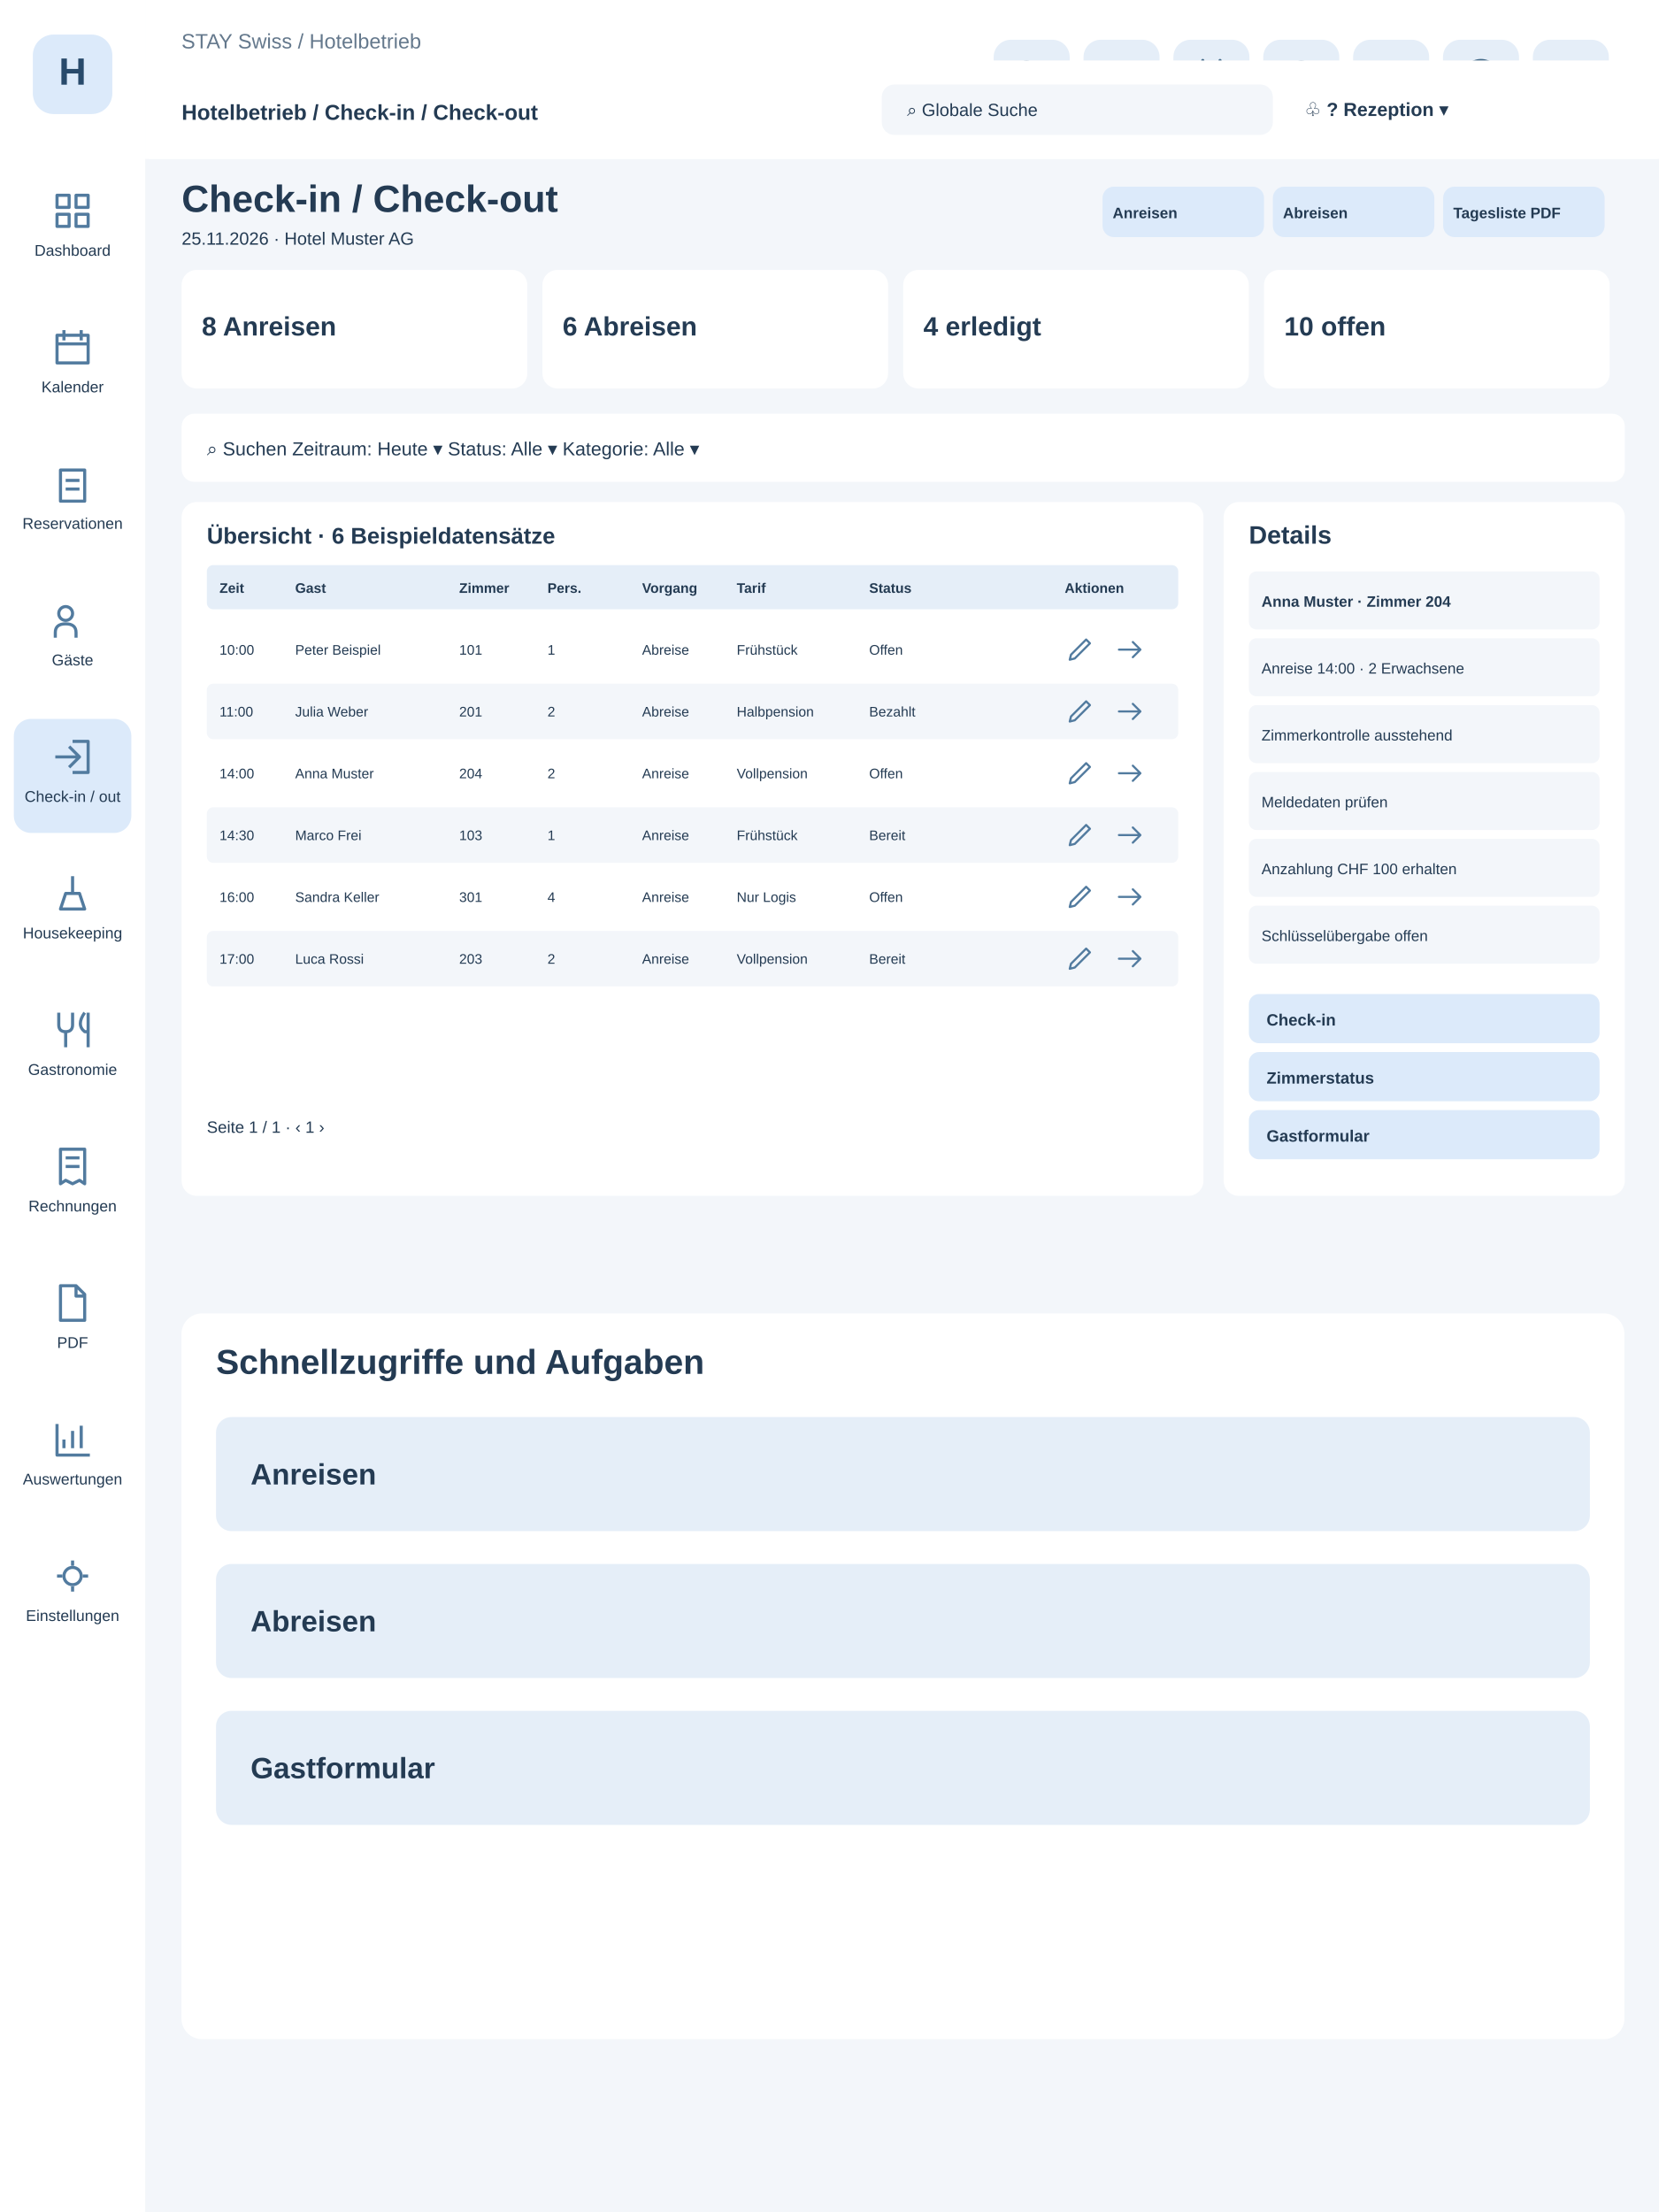
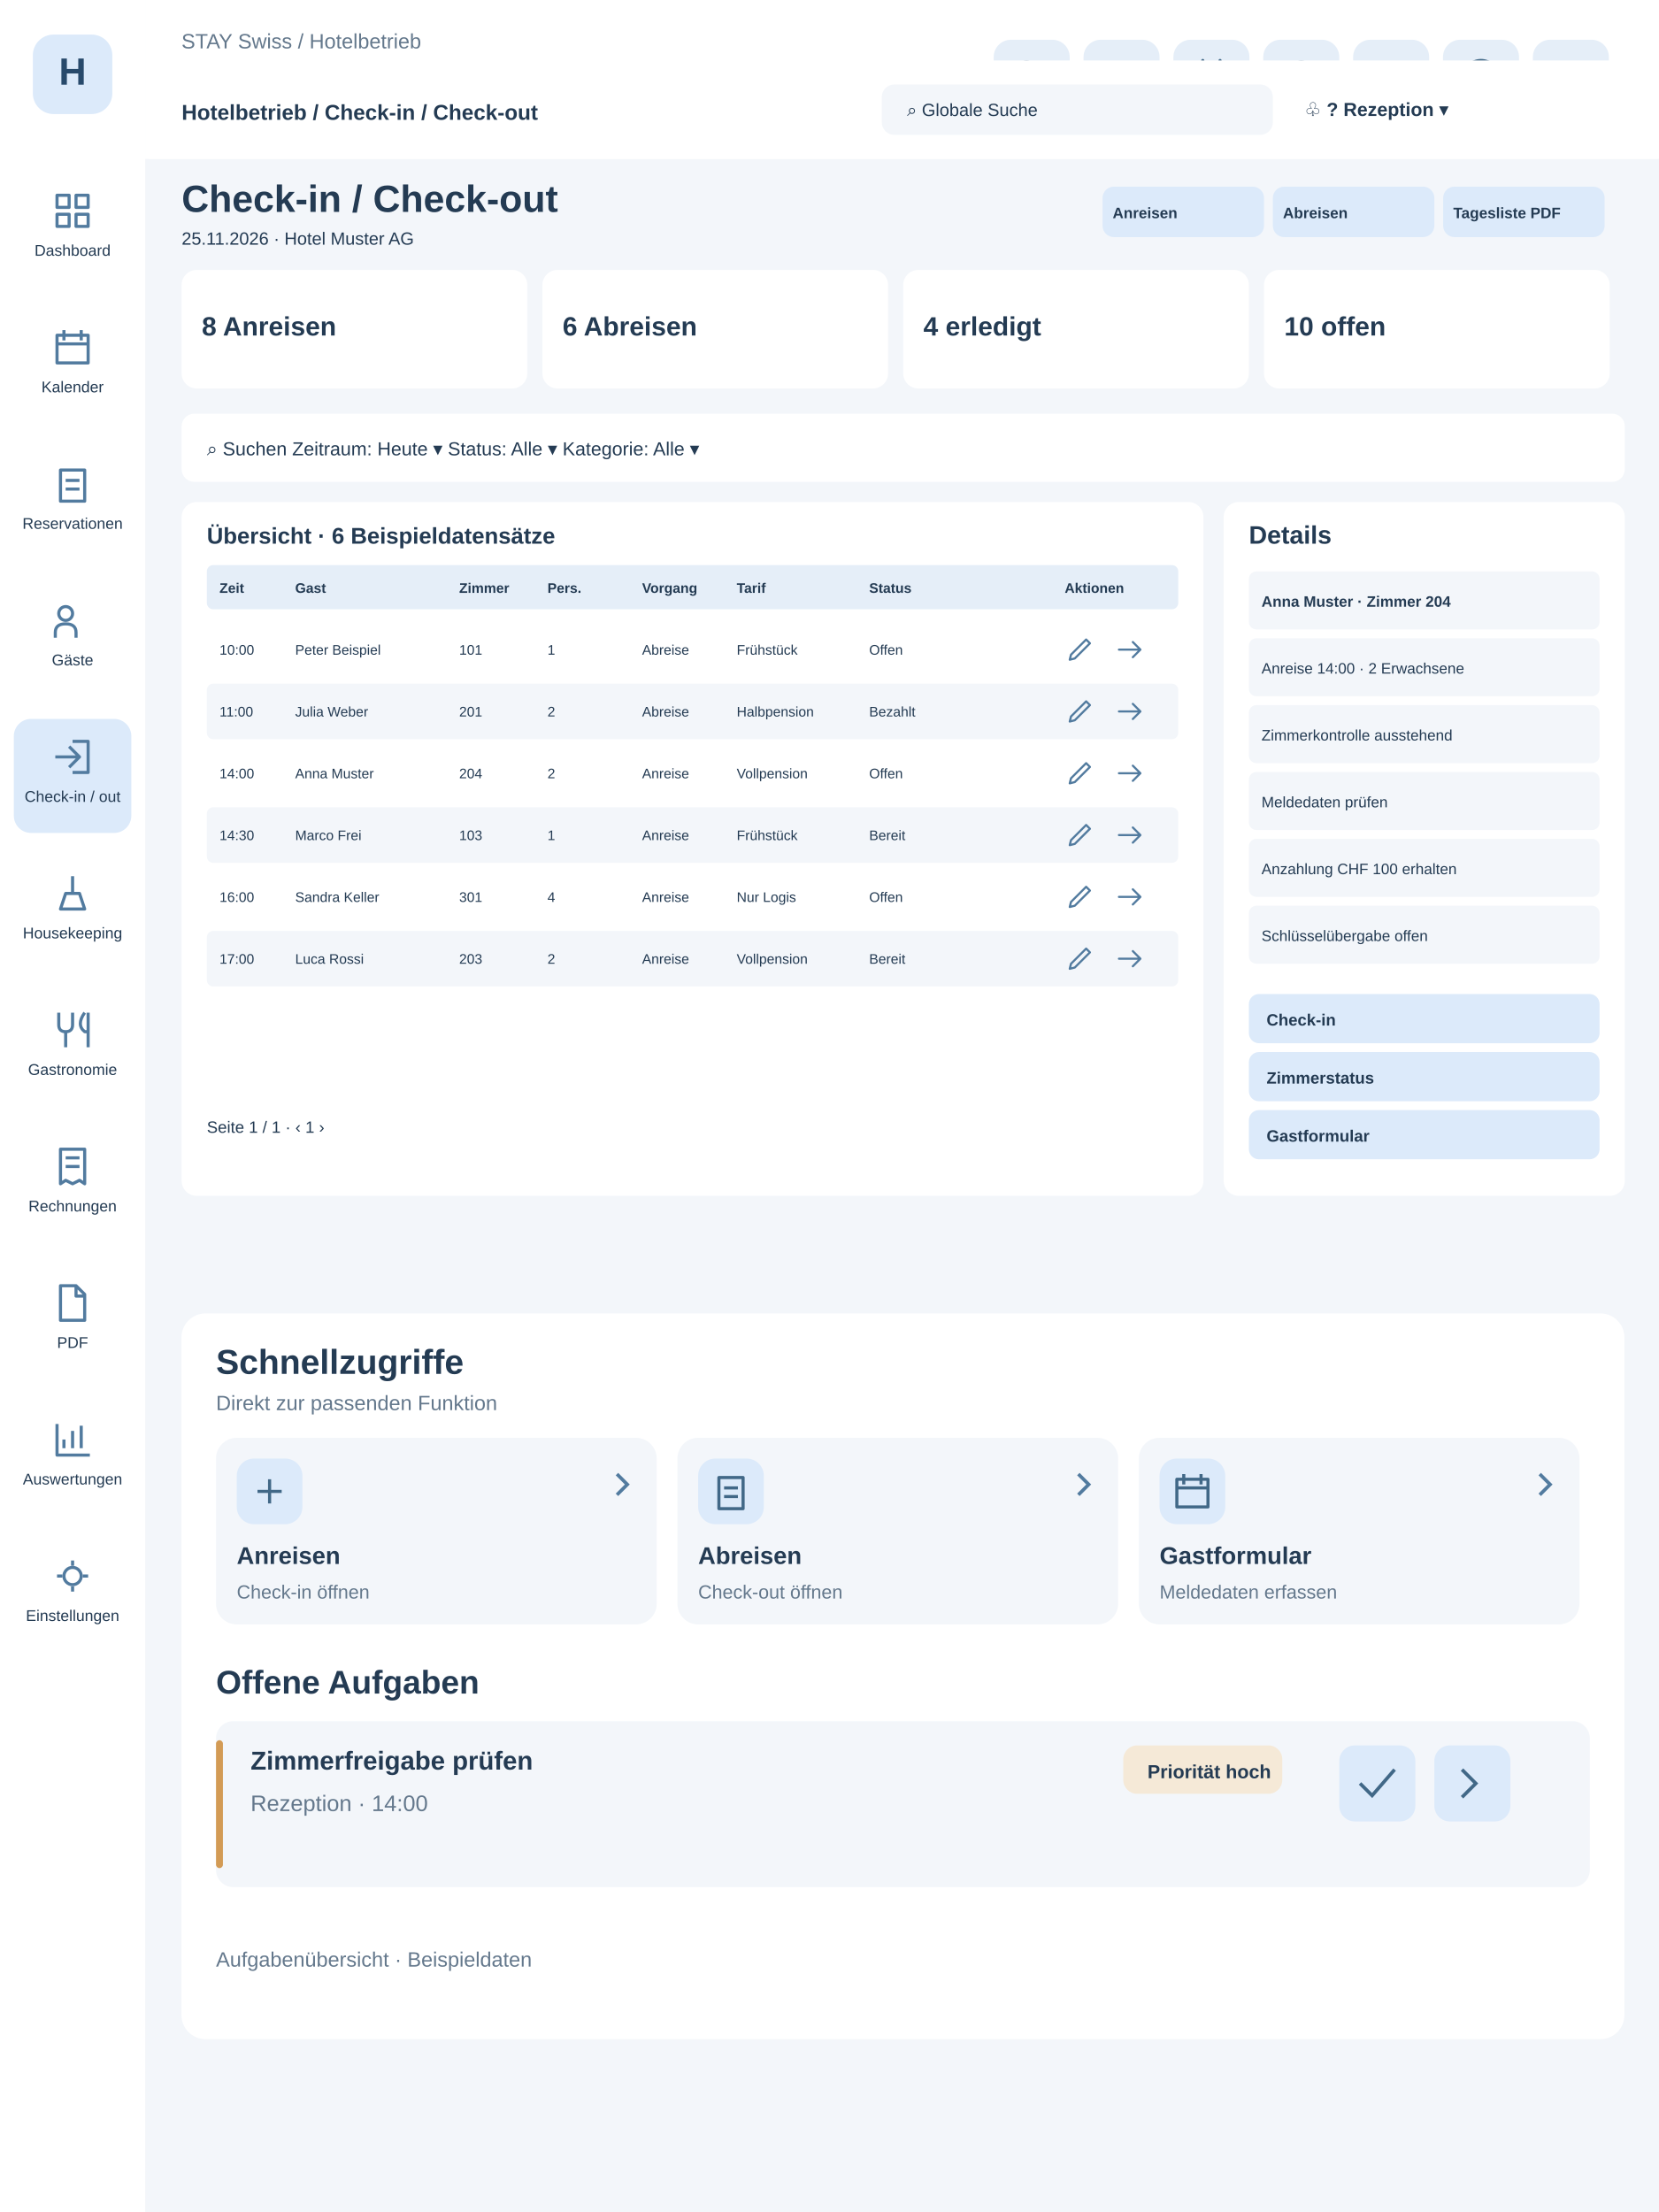
<svg xmlns="http://www.w3.org/2000/svg" width="960" height="1280" viewBox="0 0 960 1280">
  <style>.nav:hover rect,.quick:hover rect{fill:#c5dff4}</style>
  <rect width="960" height="1280" fill="#f3f6fa" />
  <rect width="84" height="1280" fill="#fff" />
  <rect x="19" y="20" width="46" height="46" rx="12" fill="#dceafa" />
  <text x="42" y="49" text-anchor="middle" font-family="Arial" font-weight="700" font-size="22" fill="#284a6b">H</text>
  <g class="nav" tabindex="0">
    <rect x="8" y="100" width="68" height="66" rx="10" fill="#fff" />
    <g transform="translate(30,110)" stroke="#527b9f" stroke-width="1.8" fill="none" stroke-linejoin="round">
      <path d="M3 3h7v7H3zM14 3h7v7h-7zM3 14h7v7H3zM14 14h7v7h-7z" />
    </g>
    <text x="42" y="148" text-anchor="middle" font-family="Arial" font-size="9" fill="#243b53">Dashboard</text>
  </g>
  <g class="nav" tabindex="0">
    <rect x="8" y="179" width="68" height="66" rx="10" fill="#fff" />
    <g transform="translate(30,189)" stroke="#527b9f" stroke-width="1.8" fill="none" stroke-linejoin="round">
      <path d="M3 5h18v16H3zM7 2v6M17 2v6M3 10h18" />
    </g>
    <text x="42" y="227" text-anchor="middle" font-family="Arial" font-size="9" fill="#243b53">Kalender</text>
  </g>
  <g class="nav" tabindex="0">
    <rect x="8" y="258" width="68" height="66" rx="10" fill="#fff" />
    <g transform="translate(30,268)" stroke="#527b9f" stroke-width="1.8" fill="none" stroke-linejoin="round">
      <path d="M5 4h14v18H5zM8 10h8M8 15h8" />
    </g>
    <text x="42" y="306" text-anchor="middle" font-family="Arial" font-size="9" fill="#243b53">Reservationen</text>
  </g>
  <g class="nav" tabindex="0">
    <rect x="8" y="337" width="68" height="66" rx="10" fill="#fff" />
    <g transform="translate(30,347)" stroke="#527b9f" stroke-width="1.8" fill="none" stroke-linejoin="round">
      <path d="M8 12a4 4 0 1 0 0-8a4 4 0 1 0 0 8M2 22v-3q0-5 6-5t6 5v3" />
    </g>
    <text x="42" y="385" text-anchor="middle" font-family="Arial" font-size="9" fill="#243b53">Gäste</text>
  </g>
  <g class="nav" tabindex="0">
    <rect x="8" y="416" width="68" height="66" rx="10" fill="#dceafa" />
    <g transform="translate(30,426)" stroke="#527b9f" stroke-width="1.8" fill="none" stroke-linejoin="round">
      <path d="M12 3h9v18h-9M2 12h14M10 6l6 6-6 6" />
    </g>
    <text x="42" y="464" text-anchor="middle" font-family="Arial" font-size="9" fill="#243b53">Check-in / out</text>
  </g>
  <g class="nav" tabindex="0">
    <rect x="8" y="495" width="68" height="66" rx="10" fill="#fff" />
    <g transform="translate(30,505)" stroke="#527b9f" stroke-width="1.8" fill="none" stroke-linejoin="round">
      <path d="M5 21h14l-3-9H8zM12 12V2" />
    </g>
    <text x="42" y="543" text-anchor="middle" font-family="Arial" font-size="9" fill="#243b53">Housekeeping</text>
  </g>
  <g class="nav" tabindex="0">
    <rect x="8" y="574" width="68" height="66" rx="10" fill="#fff" />
    <g transform="translate(30,584)" stroke="#527b9f" stroke-width="1.8" fill="none" stroke-linejoin="round">
      <path d="M4 2v7q0 4 4 4t4-4V2M8 13v9M19 2q-5 7 0 11h2M21 2v20" />
    </g>
    <text x="42" y="622" text-anchor="middle" font-family="Arial" font-size="9" fill="#243b53">Gastronomie</text>
  </g>
  <g class="nav" tabindex="0">
    <rect x="8" y="653" width="68" height="66" rx="10" fill="#fff" />
    <g transform="translate(30,663)" stroke="#527b9f" stroke-width="1.8" fill="none" stroke-linejoin="round">
      <path d="M5 2h14v20l-3-2-4 2-4-2-3 2zM8 7h8M8 12h8" />
    </g>
    <text x="42" y="701" text-anchor="middle" font-family="Arial" font-size="9" fill="#243b53">Rechnungen</text>
  </g>
  <g class="nav" tabindex="0">
    <rect x="8" y="732" width="68" height="66" rx="10" fill="#fff" />
    <g transform="translate(30,742)" stroke="#527b9f" stroke-width="1.8" fill="none" stroke-linejoin="round">
      <path d="M5 2h9l5 5v15H5zM14 2v6h5" />
    </g>
    <text x="42" y="780" text-anchor="middle" font-family="Arial" font-size="9" fill="#243b53">PDF</text>
  </g>
  <g class="nav" tabindex="0">
    <rect x="8" y="811" width="68" height="66" rx="10" fill="#fff" />
    <g transform="translate(30,821)" stroke="#527b9f" stroke-width="1.8" fill="none" stroke-linejoin="round">
      <path d="M3 3v18h19M7 17v-5M12 17V7M17 17V4" />
    </g>
    <text x="42" y="859" text-anchor="middle" font-family="Arial" font-size="9" fill="#243b53">Auswertungen</text>
  </g>
  <g class="nav" tabindex="0">
    <rect x="8" y="890" width="68" height="66" rx="10" fill="#fff" />
    <g transform="translate(30,900)" stroke="#527b9f" stroke-width="1.8" fill="none" stroke-linejoin="round">
      <path d="M12 3v3M12 18v3M3 12h3M18 12h3M12 7a5 5 0 1 0 0 10a5 5 0 1 0 0-10" />
    </g>
    <text x="42" y="938" text-anchor="middle" font-family="Arial" font-size="9" fill="#243b53">Einstellungen</text>
  </g>
  <rect x="84" width="876" height="92" fill="#fff" />
  <text x="105" y="28" font-family="Arial" font-size="12" fill="#64788c">STAY Swiss / Hotelbetrieb</text>
  <text x="105" y="58" font-family="Arial" font-size="23" font-weight="700" fill="#243b53">Check-in / Check-out</text>
  <g class="quick" tabindex="0">
    <rect x="575" y="23" width="44" height="44" rx="10" fill="#e5eef8" />
    <g transform="translate(585,33)" stroke="#416887" stroke-width="1.8" fill="none" stroke-linecap="round" stroke-linejoin="round">
      <path d="M14 14l6 6M15 9a6 6 0 1 0-12 0a6 6 0 1 0 12 0" />
    </g>
  </g>
  <g class="quick" tabindex="0">
    <rect x="627" y="23" width="44" height="44" rx="10" fill="#e5eef8" />
    <g transform="translate(637,33)" stroke="#416887" stroke-width="1.8" fill="none" stroke-linecap="round" stroke-linejoin="round">
      <path d="M12 5v14M5 12h14" />
    </g>
  </g>
  <g class="quick" tabindex="0">
    <rect x="679" y="23" width="44" height="44" rx="10" fill="#e5eef8" />
    <g transform="translate(689,33)" stroke="#416887" stroke-width="1.8" fill="none" stroke-linecap="round" stroke-linejoin="round">
      <path d="M3 5h18v16H3zM7 2v6M17 2v6M3 10h18" />
    </g>
  </g>
  <g class="quick" tabindex="0">
    <rect x="731" y="23" width="44" height="44" rx="10" fill="#e5eef8" />
    <g transform="translate(741,33)" stroke="#416887" stroke-width="1.8" fill="none" stroke-linecap="round" stroke-linejoin="round">
      <path d="M12 3a7 7 0 0 0-7 7v5l-2 3h18l-2-3v-5a7 7 0 0 0-7-7M9 21h6" />
    </g>
  </g>
  <g class="quick" tabindex="0">
    <rect x="783" y="23" width="44" height="44" rx="10" fill="#e5eef8" />
    <g transform="translate(793,33)" stroke="#416887" stroke-width="1.8" fill="none" stroke-linecap="round" stroke-linejoin="round">
      <path d="M4 4h16v16H4zM8 4v6h8V4" />
    </g>
  </g>
  <g class="quick" tabindex="0">
    <rect x="835" y="23" width="44" height="44" rx="10" fill="#e5eef8" />
    <g transform="translate(845,33)" stroke="#416887" stroke-width="1.8" fill="none" stroke-linecap="round" stroke-linejoin="round">
      <path d="M12 2a10 10 0 1 0 0 20a10 10 0 1 0 0-20M9 8q3-4 6 0q1 3-3 5v2M12 18h.1" />
    </g>
  </g>
  <g class="quick" tabindex="0">
    <rect x="887" y="23" width="44" height="44" rx="10" fill="#e5eef8" />
    <g transform="translate(897,33)" stroke="#416887" stroke-width="1.8" fill="none" stroke-linecap="round" stroke-linejoin="round">
      <path d="M8 12a4 4 0 1 0 0-8a4 4 0 1 0 0 8M2 22v-3q0-5 6-5t6 5v3" />
    </g>
  </g>
  <g transform="translate(-92,35) scale(.73)">
    <rect x="244" y="0" width="1196" height="78" fill="#fff" rx="0" />
    <text x="270" y="47" font-family="Arial,sans-serif" font-size="17" font-weight="700" fill="#243b53">Hotelbetrieb / Check-in / Check-out</text>
    <rect x="825" y="19" width="310" height="40" fill="#f3f6fa" rx="10" />
    <text x="845" y="44" font-family="Arial,sans-serif" font-size="14" font-weight="400" fill="#243b53">⌕  Globale Suche</text>
    <text x="1160" y="44" font-family="Arial,sans-serif" font-size="15" font-weight="700" fill="#243b53">♧     ?     Rezeption ▾</text>
    <text x="270" y="120" font-family="Arial,sans-serif" font-size="30" font-weight="700" fill="#243b53">Check-in / Check-out</text>
    <text x="270" y="146" font-family="Arial,sans-serif" font-size="14" font-weight="400" fill="#243b53">25.11.2026 · Hotel Muster AG</text>
    <rect x="1000" y="100" width="128" height="40" fill="#dceafa" rx="9" />
    <text x="1008" y="125" font-family="Arial,sans-serif" font-size="12" font-weight="700" fill="#243b53">Anreisen</text>
    <rect x="1135" y="100" width="128" height="40" fill="#dceafa" rx="9" />
    <text x="1143" y="125" font-family="Arial,sans-serif" font-size="12" font-weight="700" fill="#243b53">Abreisen</text>
    <rect x="1270" y="100" width="128" height="40" fill="#dceafa" rx="9" />
    <text x="1278" y="125" font-family="Arial,sans-serif" font-size="12" font-weight="700" fill="#243b53">Tagesliste PDF</text>
    <rect x="270" y="166" width="274" height="94" fill="#fff" rx="12" />
    <text x="286" y="218" font-family="Arial,sans-serif" font-size="21" font-weight="700" fill="#243b53">8 Anreisen</text>
    <rect x="556" y="166" width="274" height="94" fill="#fff" rx="12" />
    <text x="572" y="218" font-family="Arial,sans-serif" font-size="21" font-weight="700" fill="#243b53">6 Abreisen</text>
    <rect x="842" y="166" width="274" height="94" fill="#fff" rx="12" />
    <text x="858" y="218" font-family="Arial,sans-serif" font-size="21" font-weight="700" fill="#243b53">4 erledigt</text>
    <rect x="1128" y="166" width="274" height="94" fill="#fff" rx="12" />
    <text x="1144" y="218" font-family="Arial,sans-serif" font-size="21" font-weight="700" fill="#243b53">10 offen</text>
    <rect x="270" y="280" width="1144" height="54" fill="#fff" rx="10" />
    <text x="290" y="313" font-family="Arial,sans-serif" font-size="15" font-weight="400" fill="#243b53">⌕  Suchen                 Zeitraum: Heute ▾                 Status: Alle ▾                 Kategorie: Alle ▾</text>
    <rect x="270" y="350" width="810" height="550" fill="#fff" rx="12" />
    <rect x="1096" y="350" width="318" height="550" fill="#fff" rx="12" />
    <text x="290" y="383" font-family="Arial,sans-serif" font-size="18" font-weight="700" fill="#243b53">Übersicht · 6 Beispieldatensätze</text>
    <rect x="290" y="400" width="770" height="35" fill="#e5eef8" rx="5" />
    <text x="300" y="422" font-family="Arial,sans-serif" font-size="11" font-weight="700" fill="#243b53">Zeit</text>
    <text x="360" y="422" font-family="Arial,sans-serif" font-size="11" font-weight="700" fill="#243b53">Gast</text>
    <text x="490" y="422" font-family="Arial,sans-serif" font-size="11" font-weight="700" fill="#243b53">Zimmer</text>
    <text x="560" y="422" font-family="Arial,sans-serif" font-size="11" font-weight="700" fill="#243b53">Pers.</text>
    <text x="635" y="422" font-family="Arial,sans-serif" font-size="11" font-weight="700" fill="#243b53">Vorgang</text>
    <text x="710" y="422" font-family="Arial,sans-serif" font-size="11" font-weight="700" fill="#243b53">Tarif</text>
    <text x="815" y="422" font-family="Arial,sans-serif" font-size="11" font-weight="700" fill="#243b53">Status</text>
    <text x="970" y="422" font-family="Arial,sans-serif" font-size="11" font-weight="700" fill="#243b53">Aktionen</text>
    <rect x="290" y="445" width="770" height="44" fill="#fff" rx="5" />
    <text x="300" y="471" font-family="Arial,sans-serif" font-size="11" font-weight="400" fill="#243b53">10:00</text>
    <text x="360" y="471" font-family="Arial,sans-serif" font-size="11" font-weight="400" fill="#243b53">Peter Beispiel</text>
    <text x="490" y="471" font-family="Arial,sans-serif" font-size="11" font-weight="400" fill="#243b53">101</text>
    <text x="560" y="471" font-family="Arial,sans-serif" font-size="11" font-weight="400" fill="#243b53">1</text>
    <text x="635" y="471" font-family="Arial,sans-serif" font-size="11" font-weight="400" fill="#243b53">Abreise</text>
    <text x="710" y="471" font-family="Arial,sans-serif" font-size="11" font-weight="400" fill="#243b53">Frühstück</text>
    <text x="815" y="471" font-family="Arial,sans-serif" font-size="11" font-weight="400" fill="#243b53">Offen</text>
    <g transform="translate(970,455)" fill="none" stroke="#527b9f" stroke-width="1.7" stroke-linejoin="round" stroke-linecap="round">
      <path d="M4 20l4-1 12-12-3-3L5 16z" />
    </g>
    <g transform="translate(1010,455)" fill="none" stroke="#527b9f" stroke-width="1.7" stroke-linejoin="round" stroke-linecap="round">
      <path d="M3 12h17M14 6l6 6-6 6" />
    </g>
    <rect x="290" y="494" width="770" height="44" fill="#f3f6fa" rx="5" />
    <text x="300" y="520" font-family="Arial,sans-serif" font-size="11" font-weight="400" fill="#243b53">11:00</text>
    <text x="360" y="520" font-family="Arial,sans-serif" font-size="11" font-weight="400" fill="#243b53">Julia Weber</text>
    <text x="490" y="520" font-family="Arial,sans-serif" font-size="11" font-weight="400" fill="#243b53">201</text>
    <text x="560" y="520" font-family="Arial,sans-serif" font-size="11" font-weight="400" fill="#243b53">2</text>
    <text x="635" y="520" font-family="Arial,sans-serif" font-size="11" font-weight="400" fill="#243b53">Abreise</text>
    <text x="710" y="520" font-family="Arial,sans-serif" font-size="11" font-weight="400" fill="#243b53">Halbpension</text>
    <text x="815" y="520" font-family="Arial,sans-serif" font-size="11" font-weight="400" fill="#243b53">Bezahlt</text>
    <g transform="translate(970,504)" fill="none" stroke="#527b9f" stroke-width="1.7" stroke-linejoin="round" stroke-linecap="round">
      <path d="M4 20l4-1 12-12-3-3L5 16z" />
    </g>
    <g transform="translate(1010,504)" fill="none" stroke="#527b9f" stroke-width="1.7" stroke-linejoin="round" stroke-linecap="round">
      <path d="M3 12h17M14 6l6 6-6 6" />
    </g>
    <rect x="290" y="543" width="770" height="44" fill="#fff" rx="5" />
    <text x="300" y="569" font-family="Arial,sans-serif" font-size="11" font-weight="400" fill="#243b53">14:00</text>
    <text x="360" y="569" font-family="Arial,sans-serif" font-size="11" font-weight="400" fill="#243b53">Anna Muster</text>
    <text x="490" y="569" font-family="Arial,sans-serif" font-size="11" font-weight="400" fill="#243b53">204</text>
    <text x="560" y="569" font-family="Arial,sans-serif" font-size="11" font-weight="400" fill="#243b53">2</text>
    <text x="635" y="569" font-family="Arial,sans-serif" font-size="11" font-weight="400" fill="#243b53">Anreise</text>
    <text x="710" y="569" font-family="Arial,sans-serif" font-size="11" font-weight="400" fill="#243b53">Vollpension</text>
    <text x="815" y="569" font-family="Arial,sans-serif" font-size="11" font-weight="400" fill="#243b53">Offen</text>
    <g transform="translate(970,553)" fill="none" stroke="#527b9f" stroke-width="1.7" stroke-linejoin="round" stroke-linecap="round">
      <path d="M4 20l4-1 12-12-3-3L5 16z" />
    </g>
    <g transform="translate(1010,553)" fill="none" stroke="#527b9f" stroke-width="1.7" stroke-linejoin="round" stroke-linecap="round">
      <path d="M3 12h17M14 6l6 6-6 6" />
    </g>
    <rect x="290" y="592" width="770" height="44" fill="#f3f6fa" rx="5" />
    <text x="300" y="618" font-family="Arial,sans-serif" font-size="11" font-weight="400" fill="#243b53">14:30</text>
    <text x="360" y="618" font-family="Arial,sans-serif" font-size="11" font-weight="400" fill="#243b53">Marco Frei</text>
    <text x="490" y="618" font-family="Arial,sans-serif" font-size="11" font-weight="400" fill="#243b53">103</text>
    <text x="560" y="618" font-family="Arial,sans-serif" font-size="11" font-weight="400" fill="#243b53">1</text>
    <text x="635" y="618" font-family="Arial,sans-serif" font-size="11" font-weight="400" fill="#243b53">Anreise</text>
    <text x="710" y="618" font-family="Arial,sans-serif" font-size="11" font-weight="400" fill="#243b53">Frühstück</text>
    <text x="815" y="618" font-family="Arial,sans-serif" font-size="11" font-weight="400" fill="#243b53">Bereit</text>
    <g transform="translate(970,602)" fill="none" stroke="#527b9f" stroke-width="1.7" stroke-linejoin="round" stroke-linecap="round">
      <path d="M4 20l4-1 12-12-3-3L5 16z" />
    </g>
    <g transform="translate(1010,602)" fill="none" stroke="#527b9f" stroke-width="1.7" stroke-linejoin="round" stroke-linecap="round">
      <path d="M3 12h17M14 6l6 6-6 6" />
    </g>
    <rect x="290" y="641" width="770" height="44" fill="#fff" rx="5" />
    <text x="300" y="667" font-family="Arial,sans-serif" font-size="11" font-weight="400" fill="#243b53">16:00</text>
    <text x="360" y="667" font-family="Arial,sans-serif" font-size="11" font-weight="400" fill="#243b53">Sandra Keller</text>
    <text x="490" y="667" font-family="Arial,sans-serif" font-size="11" font-weight="400" fill="#243b53">301</text>
    <text x="560" y="667" font-family="Arial,sans-serif" font-size="11" font-weight="400" fill="#243b53">4</text>
    <text x="635" y="667" font-family="Arial,sans-serif" font-size="11" font-weight="400" fill="#243b53">Anreise</text>
    <text x="710" y="667" font-family="Arial,sans-serif" font-size="11" font-weight="400" fill="#243b53">Nur Logis</text>
    <text x="815" y="667" font-family="Arial,sans-serif" font-size="11" font-weight="400" fill="#243b53">Offen</text>
    <g transform="translate(970,651)" fill="none" stroke="#527b9f" stroke-width="1.7" stroke-linejoin="round" stroke-linecap="round">
      <path d="M4 20l4-1 12-12-3-3L5 16z" />
    </g>
    <g transform="translate(1010,651)" fill="none" stroke="#527b9f" stroke-width="1.7" stroke-linejoin="round" stroke-linecap="round">
      <path d="M3 12h17M14 6l6 6-6 6" />
    </g>
    <rect x="290" y="690" width="770" height="44" fill="#f3f6fa" rx="5" />
    <text x="300" y="716" font-family="Arial,sans-serif" font-size="11" font-weight="400" fill="#243b53">17:00</text>
    <text x="360" y="716" font-family="Arial,sans-serif" font-size="11" font-weight="400" fill="#243b53">Luca Rossi</text>
    <text x="490" y="716" font-family="Arial,sans-serif" font-size="11" font-weight="400" fill="#243b53">203</text>
    <text x="560" y="716" font-family="Arial,sans-serif" font-size="11" font-weight="400" fill="#243b53">2</text>
    <text x="635" y="716" font-family="Arial,sans-serif" font-size="11" font-weight="400" fill="#243b53">Anreise</text>
    <text x="710" y="716" font-family="Arial,sans-serif" font-size="11" font-weight="400" fill="#243b53">Vollpension</text>
    <text x="815" y="716" font-family="Arial,sans-serif" font-size="11" font-weight="400" fill="#243b53">Bereit</text>
    <g transform="translate(970,700)" fill="none" stroke="#527b9f" stroke-width="1.7" stroke-linejoin="round" stroke-linecap="round">
      <path d="M4 20l4-1 12-12-3-3L5 16z" />
    </g>
    <g transform="translate(1010,700)" fill="none" stroke="#527b9f" stroke-width="1.7" stroke-linejoin="round" stroke-linecap="round">
      <path d="M3 12h17M14 6l6 6-6 6" />
    </g>
    <text x="290" y="850" font-family="Arial,sans-serif" font-size="13" font-weight="400" fill="#243b53">Seite 1 / 1 · ‹  1  ›</text>
    <text x="1116" y="383" font-family="Arial,sans-serif" font-size="20" font-weight="700" fill="#243b53">Details</text>
    <rect x="1116" y="405" width="278" height="46" fill="#f3f6fa" rx="6" />
    <text x="1126" y="433" font-family="Arial,sans-serif" font-size="12" font-weight="700" fill="#243b53">Anna Muster · Zimmer 204</text>
    <rect x="1116" y="458" width="278" height="46" fill="#f3f6fa" rx="6" />
    <text x="1126" y="486" font-family="Arial,sans-serif" font-size="12" font-weight="400" fill="#243b53">Anreise 14:00 · 2 Erwachsene</text>
    <rect x="1116" y="511" width="278" height="46" fill="#f3f6fa" rx="6" />
    <text x="1126" y="539" font-family="Arial,sans-serif" font-size="12" font-weight="400" fill="#243b53">Zimmerkontrolle ausstehend</text>
    <rect x="1116" y="564" width="278" height="46" fill="#f3f6fa" rx="6" />
    <text x="1126" y="592" font-family="Arial,sans-serif" font-size="12" font-weight="400" fill="#243b53">Meldedaten prüfen</text>
    <rect x="1116" y="617" width="278" height="46" fill="#f3f6fa" rx="6" />
    <text x="1126" y="645" font-family="Arial,sans-serif" font-size="12" font-weight="400" fill="#243b53">Anzahlung CHF 100 erhalten</text>
    <rect x="1116" y="670" width="278" height="46" fill="#f3f6fa" rx="6" />
    <text x="1126" y="698" font-family="Arial,sans-serif" font-size="12" font-weight="400" fill="#243b53">Schlüsselübergabe offen</text>
    <rect x="1116" y="740" width="278" height="39" fill="#dceafa" rx="8" />
    <text x="1130" y="765" font-family="Arial,sans-serif" font-size="13" font-weight="700" fill="#243b53">Check-in</text>
    <rect x="1116" y="786" width="278" height="39" fill="#dceafa" rx="8" />
    <text x="1130" y="811" font-family="Arial,sans-serif" font-size="13" font-weight="700" fill="#243b53">Zimmerstatus</text>
    <rect x="1116" y="832" width="278" height="39" fill="#dceafa" rx="8" />
    <text x="1130" y="857" font-family="Arial,sans-serif" font-size="13" font-weight="700" fill="#243b53">Gastformular</text>
  </g>
-   <rect x="105" y="760" width="835" height="420" rx="12" fill="#fff" />
-   <text x="125" y="795" font-family="Arial" font-size="20" font-weight="700" fill="#243b53">Schnellzugriffe und Aufgaben</text>
-   <rect x="125" y="820" width="795" height="66" rx="9" fill="#e5eef8" />
-   <text x="145" y="859" font-family="Arial" font-size="17" font-weight="600" fill="#243b53">Anreisen</text>
-   <rect x="125" y="905" width="795" height="66" rx="9" fill="#e5eef8" />
-   <text x="145" y="944" font-family="Arial" font-size="17" font-weight="600" fill="#243b53">Abreisen</text>
-   <rect x="125" y="990" width="795" height="66" rx="9" fill="#e5eef8" />
-   <text x="145" y="1029" font-family="Arial" font-size="17" font-weight="600" fill="#243b53">Gastformular</text>
+   <rect x="105" y="760" width="835" height="420" rx="14" fill="#fff" />
+   <text x="125" y="795" font-family="Arial" font-size="20" font-weight="700" fill="#243b53">Schnellzugriffe</text>
+   <text x="125" y="816" font-family="Arial" font-size="12" font-weight="400" fill="#64788c">Direkt zur passenden Funktion</text>
+   <g tabindex="0" class="quick">
+     <rect x="125" y="832" width="255" height="108" rx="12" fill="#f3f6fa" />
+     <rect x="137" y="844" width="38" height="38" rx="10" fill="#dceafa" />
+     <g transform="translate(144,851)" stroke="#416887" stroke-width="1.8" fill="none" stroke-linejoin="round">
+       <path d="M12 5v14M5 12h14" />
+     </g>
+     <text x="137" y="905" font-family="Arial" font-size="14" font-weight="700" fill="#243b53">Anreisen</text>
+     <text x="137" y="925" font-family="Arial" font-size="11" font-weight="400" fill="#64788c">Check-in öffnen</text>
+     <path d="M357 853l6 6-6 6" stroke="#527b9f" fill="none" stroke-width="2" />
+   </g>
+   <g tabindex="0" class="quick">
+     <rect x="392" y="832" width="255" height="108" rx="12" fill="#f3f6fa" />
+     <rect x="404" y="844" width="38" height="38" rx="10" fill="#dceafa" />
+     <g transform="translate(411,851)" stroke="#416887" stroke-width="1.8" fill="none" stroke-linejoin="round">
+       <path d="M5 4h14v18H5zM8 10h8M8 15h8" />
+     </g>
+     <text x="404" y="905" font-family="Arial" font-size="14" font-weight="700" fill="#243b53">Abreisen</text>
+     <text x="404" y="925" font-family="Arial" font-size="11" font-weight="400" fill="#64788c">Check-out öffnen</text>
+     <path d="M624 853l6 6-6 6" stroke="#527b9f" fill="none" stroke-width="2" />
+   </g>
+   <g tabindex="0" class="quick">
+     <rect x="659" y="832" width="255" height="108" rx="12" fill="#f3f6fa" />
+     <rect x="671" y="844" width="38" height="38" rx="10" fill="#dceafa" />
+     <g transform="translate(678,851)" stroke="#416887" stroke-width="1.8" fill="none" stroke-linejoin="round">
+       <path d="M3 5h18v16H3zM7 2v6M17 2v6M3 10h18" />
+     </g>
+     <text x="671" y="905" font-family="Arial" font-size="14" font-weight="700" fill="#243b53">Gastformular</text>
+     <text x="671" y="925" font-family="Arial" font-size="11" font-weight="400" fill="#64788c">Meldedaten erfassen</text>
+     <path d="M891 853l6 6-6 6" stroke="#527b9f" fill="none" stroke-width="2" />
+   </g>
+   <text x="125" y="980" font-family="Arial" font-size="19" font-weight="700" fill="#243b53">Offene Aufgaben</text>
+   <rect x="125" y="996" width="795" height="96" rx="10" fill="#f3f6fa" />
+   <rect x="125" y="1007" width="4" height="74" rx="2" fill="#d39b55" />
+   <text x="145" y="1024" font-family="Arial" font-size="15" font-weight="700" fill="#243b53">Zimmerfreigabe prüfen</text>
+   <text x="145" y="1048" font-family="Arial" font-size="13" font-weight="400" fill="#64788c">Rezeption · 14:00</text>
+   <rect x="650" y="1010" width="92" height="28" rx="8" fill="#f5e9d7" />
+   <text x="664" y="1029" font-family="Arial" font-size="11" font-weight="600" fill="#243b53">Priorität hoch</text>
+   <g tabindex="0">
+     <rect x="775" y="1010" width="44" height="44" rx="9" fill="#dceafa" />
+     <path d="M787 1032l7 7 13-15" stroke="#416887" fill="none" stroke-width="2" />
+   </g>
+   <g tabindex="0">
+     <rect x="830" y="1010" width="44" height="44" rx="9" fill="#dceafa" />
+     <path d="M846 1024l8 8-8 8" stroke="#416887" fill="none" stroke-width="2" />
+   </g>
+   <text x="125" y="1138" font-family="Arial" font-size="12" font-weight="400" fill="#64788c">Aufgabenübersicht · Beispieldaten</text>
</svg>
